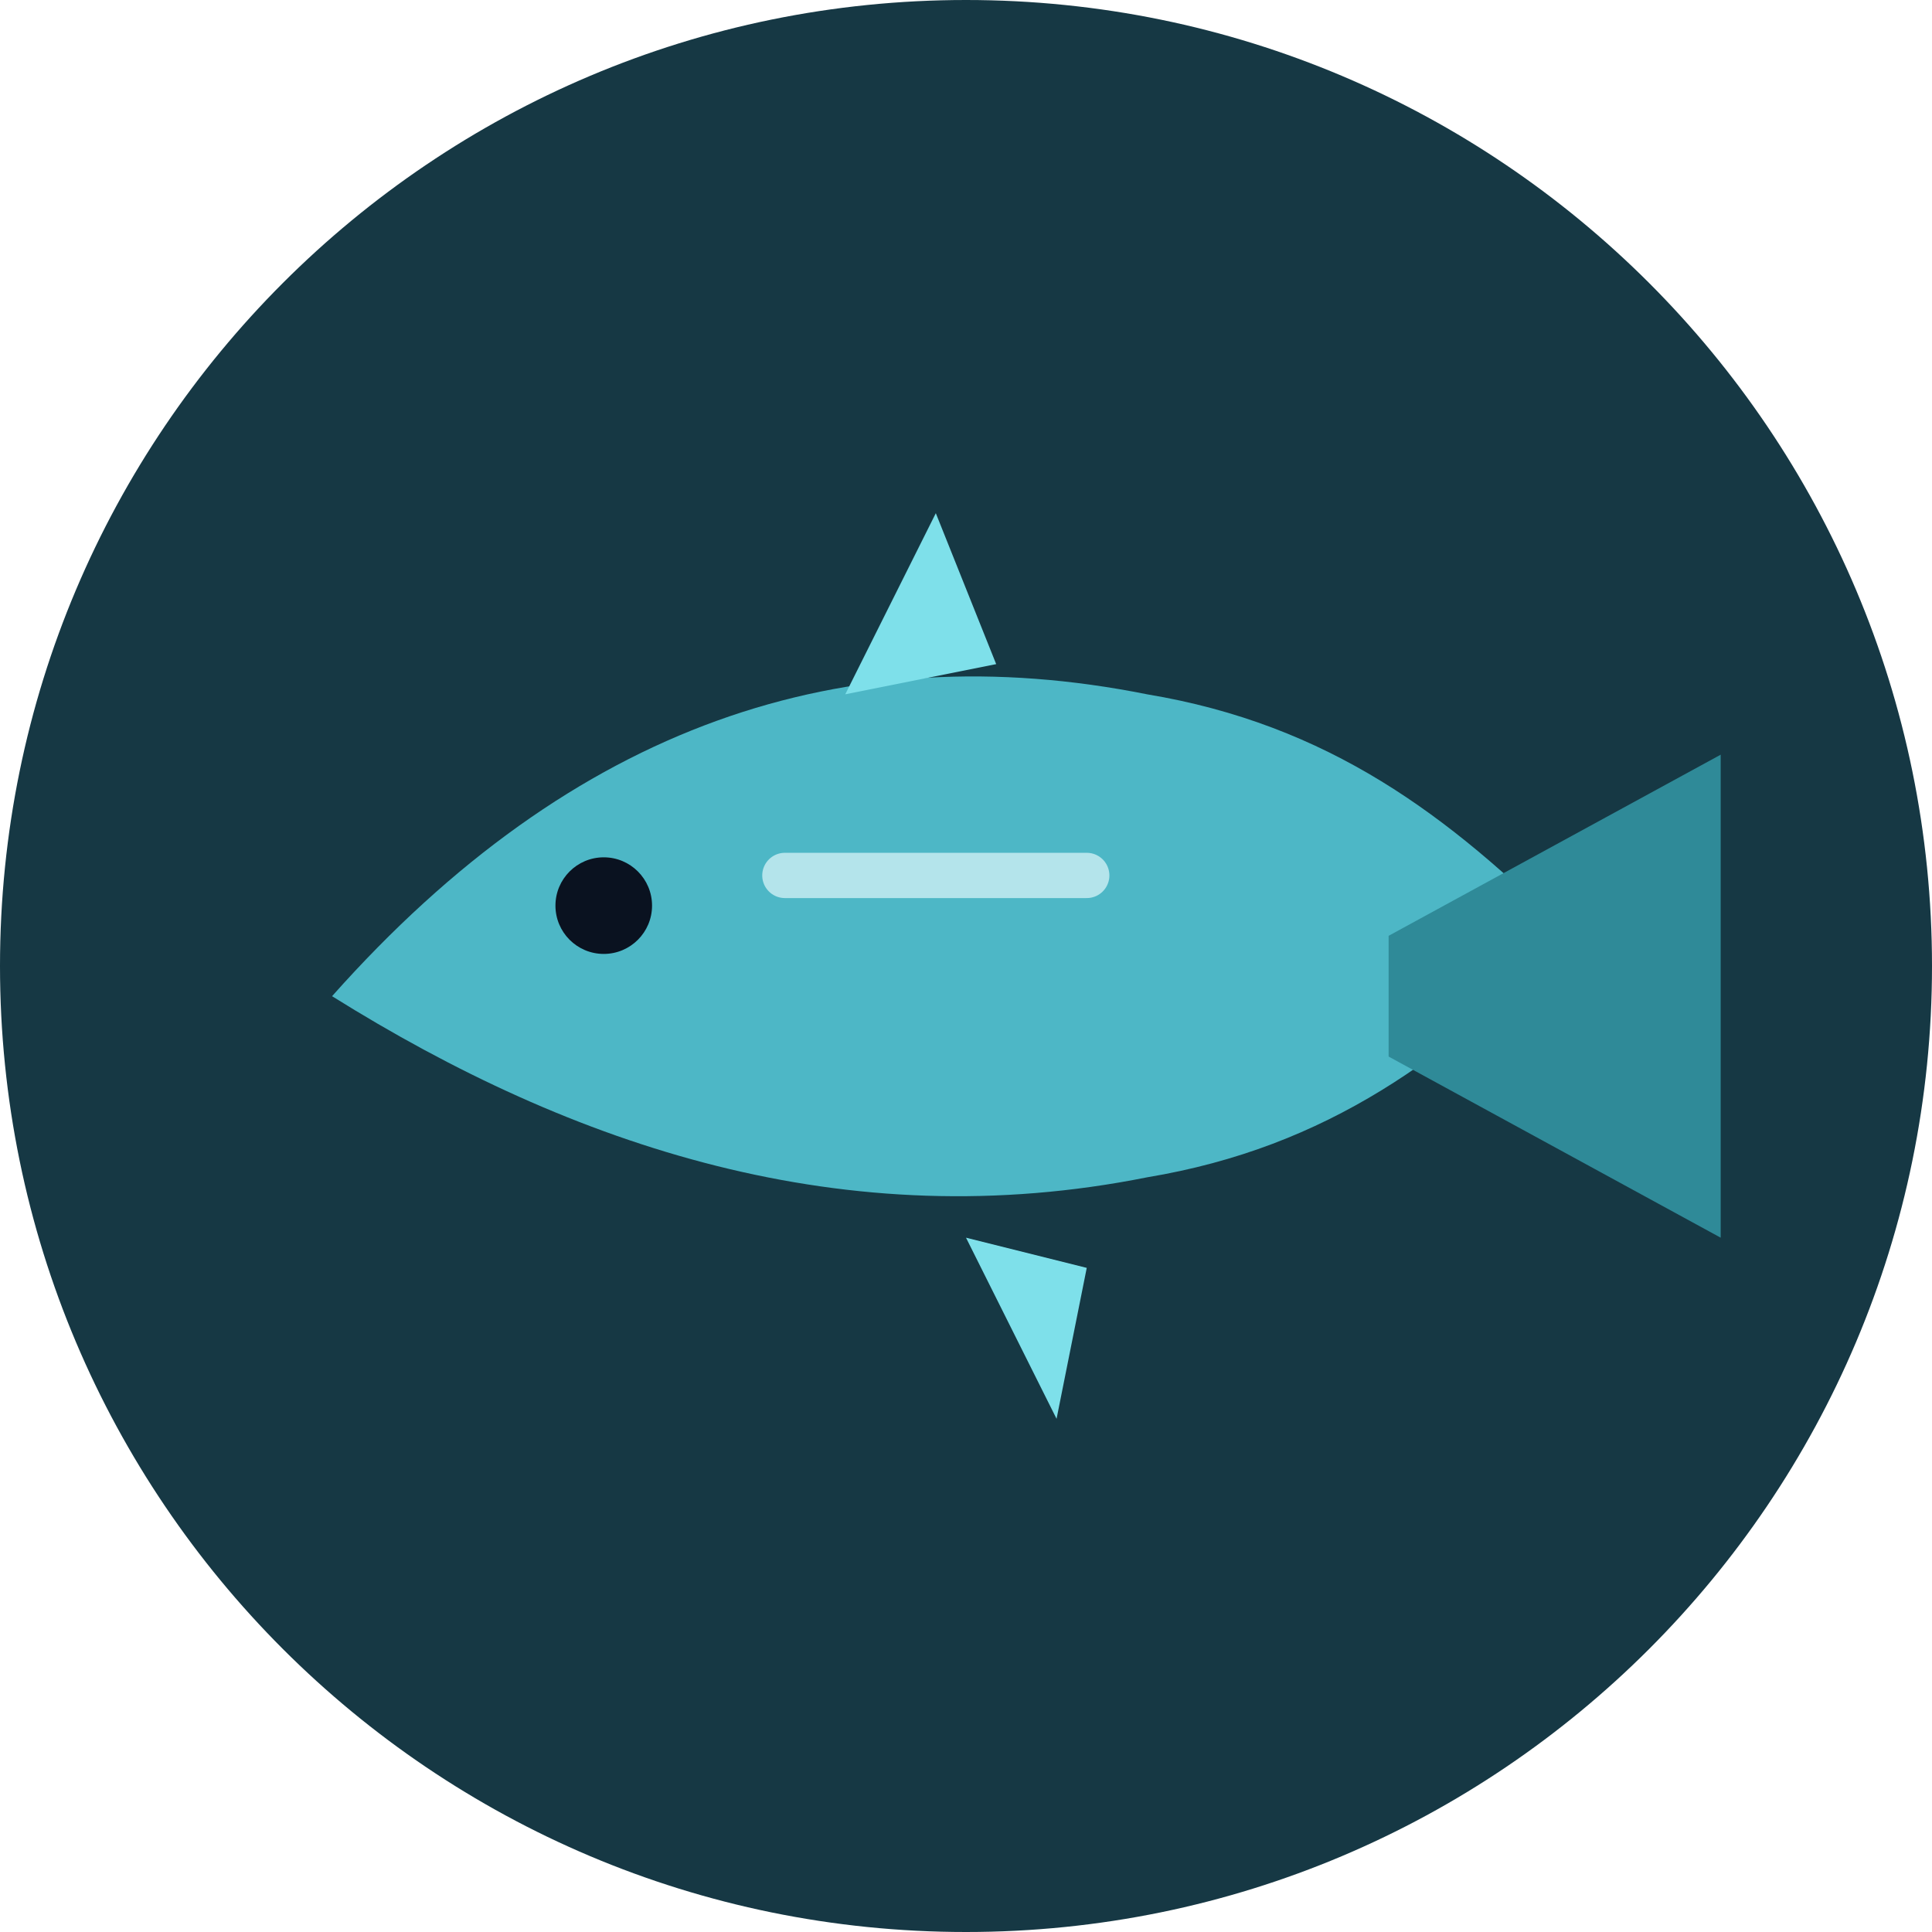
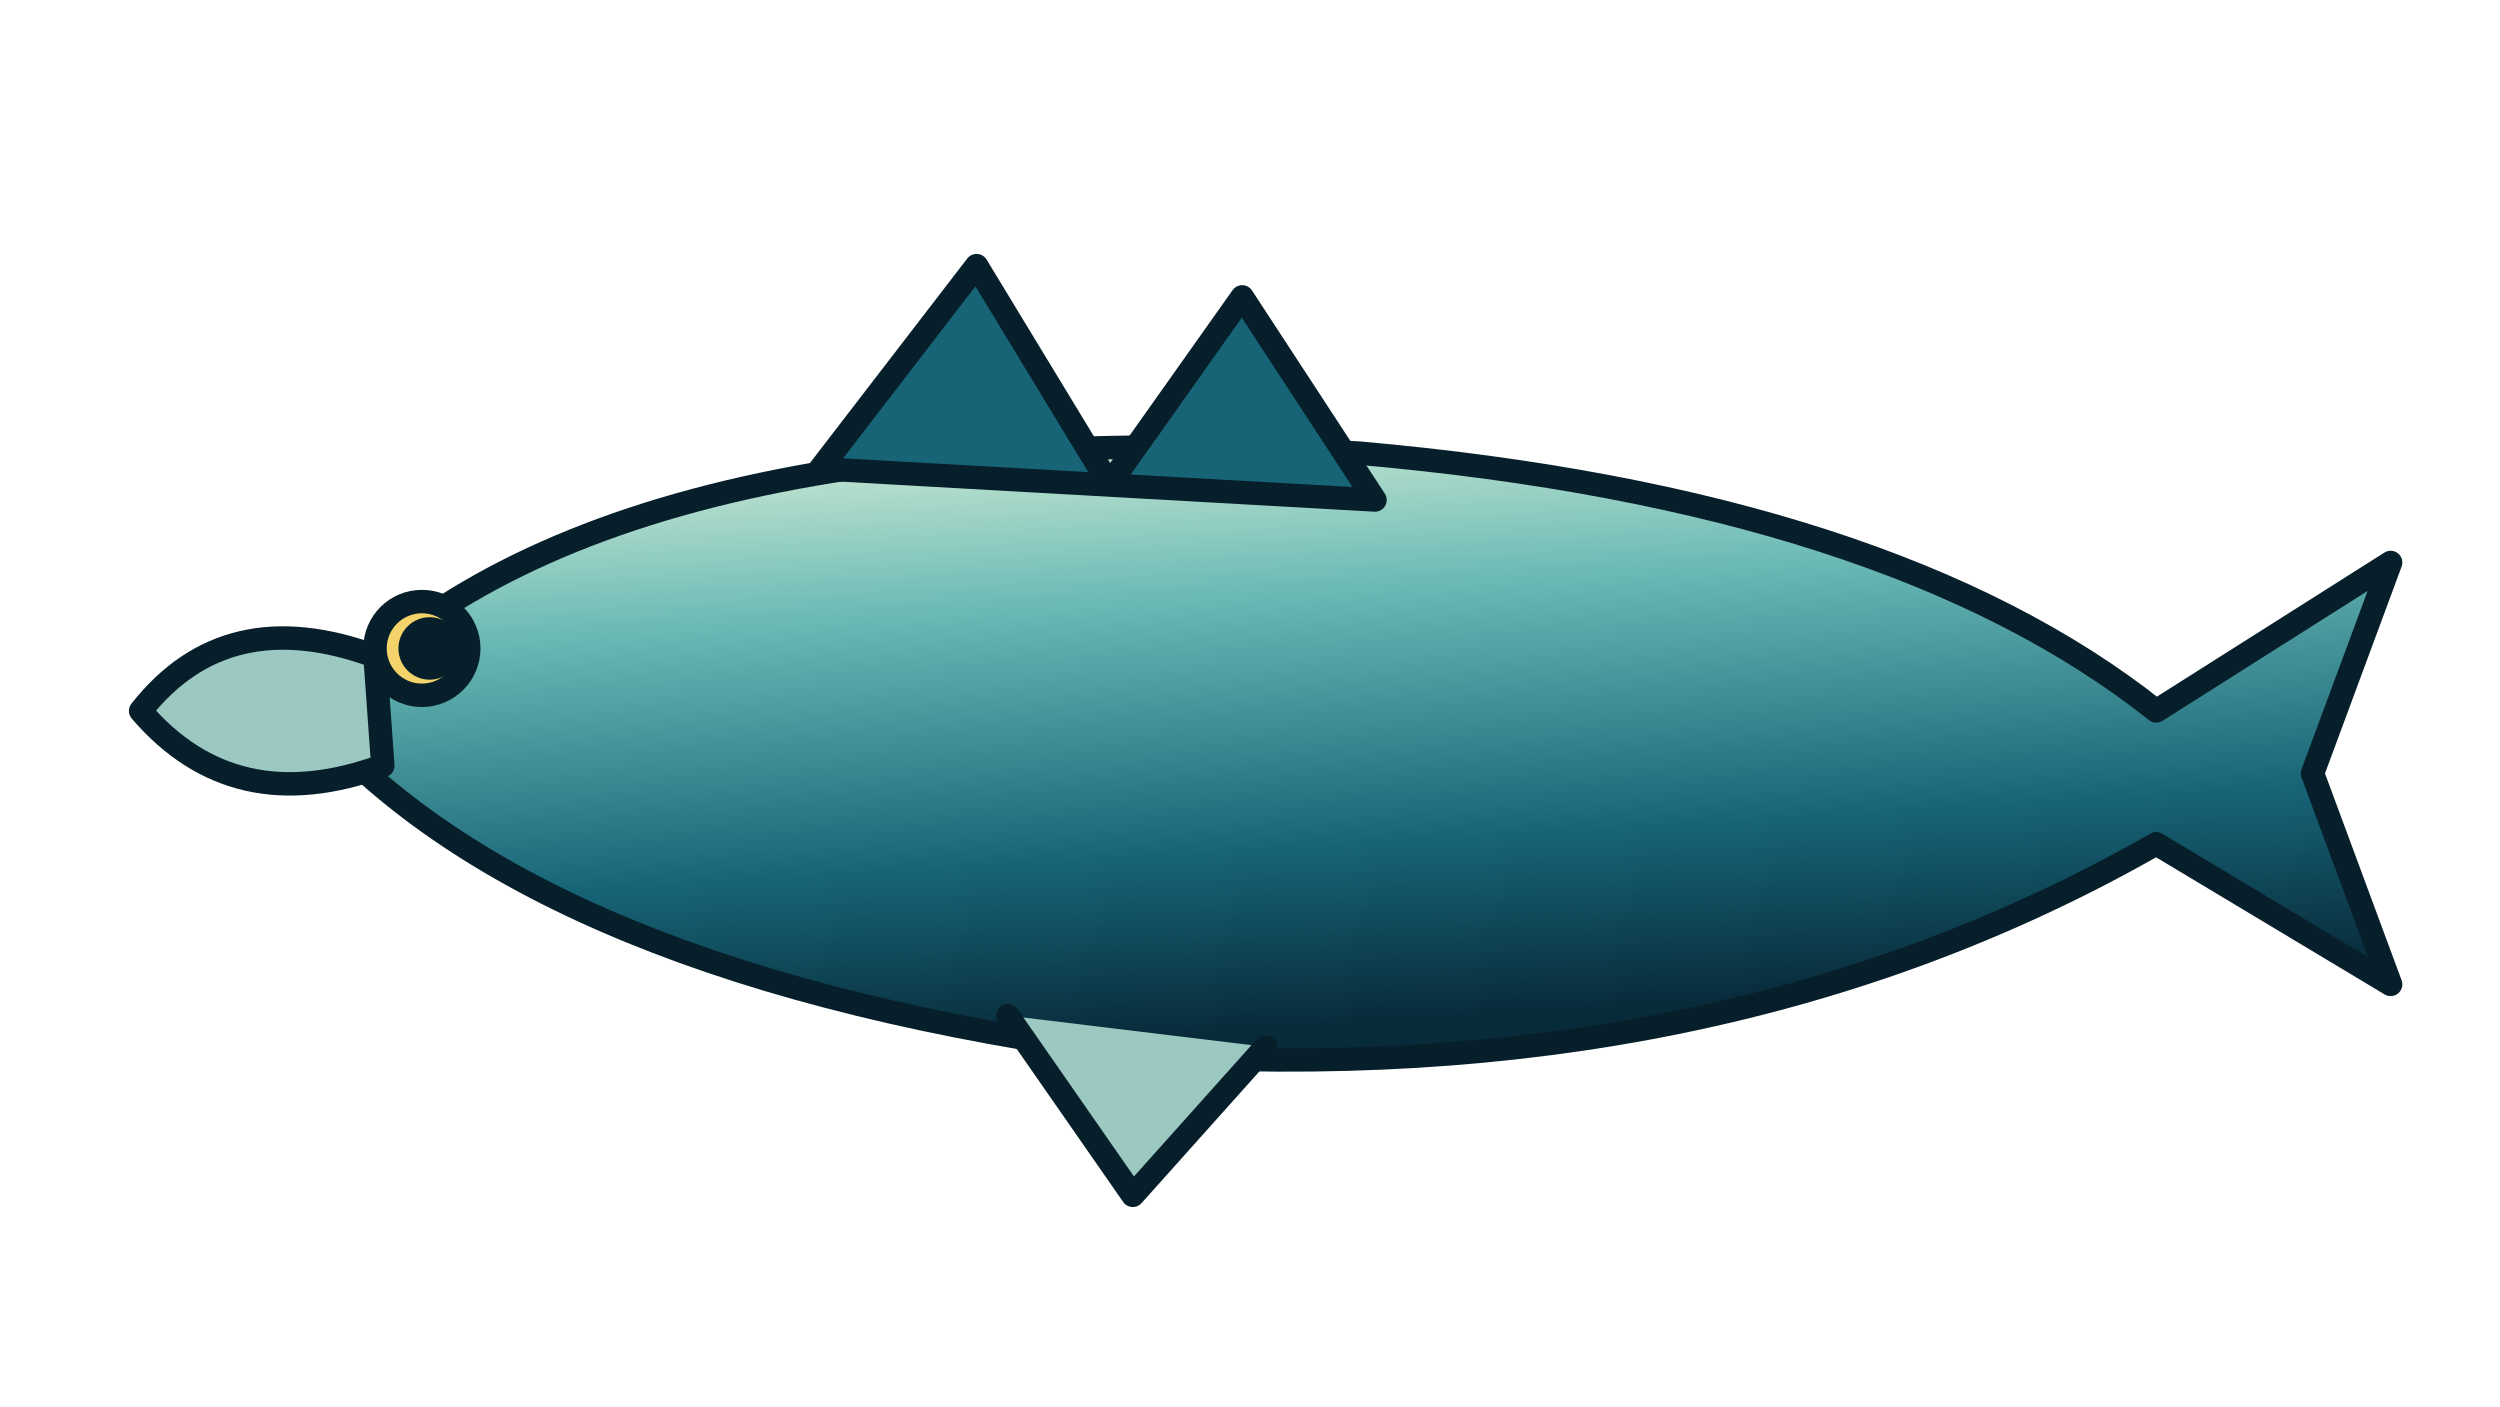
- <svg xmlns="http://www.w3.org/2000/svg" viewBox="0 0 64 64" fill="none">
-   <circle cx="32" cy="32" r="32" fill="#163844" />
-   <path d="M11 33c8-9 17-12 27-10 6 1 10 4 14 8-4 4-8 7-14 8-10 2-19-1-27-6z" fill="#4db7c6" />
-   <path d="M46 31l11-6v16l-11-6z" fill="#2f8a98" />
-   <circle cx="20" cy="30" r="1.6" fill="#0a1220" />
-   <path d="M28 23l3-6 2 5" fill="#7ee0ea" />
-   <path d="M32 41l3 6 1-5" fill="#7ee0ea" />
-   <path d="M26 29h10" stroke="#dff7fb" stroke-width="1.5" stroke-linecap="round" opacity=".7" />
+ <svg xmlns="http://www.w3.org/2000/svg" viewBox="0 0 320 180" role="img" aria-labelledby="title">
+   <defs>
+     <linearGradient id="b" x1="0" y1="0" x2=".2" y2="1">
+       <stop stop-color="#D9F0D8" />
+       <stop offset=".32" stop-color="#69B9B5" />
+       <stop offset=".72" stop-color="#176477" />
+       <stop offset="1" stop-color="#082B3A" />
+     </linearGradient>
+   </defs>
+   <g stroke="#071F2B" stroke-width="3" stroke-linecap="round" stroke-linejoin="round">
+     <path d="M40 92Q75 52 174 58Q242 64 276 91L306 72 296 99 306 126 276 108Q220 140 145 135Q69 125 40 92Z" fill="url(#b)" />
+     <path d="M105 60L125 34 142 62 159 38 176 64Z" fill="#176477" />
+     <path d="M129 130L145 153 162 134M48 84Q29 77 18 91Q30 105 49 98Z" fill="#9BC8C0" />
+     <circle cx="54" cy="83" r="6" fill="#F4D36A" />
+     <circle cx="55" cy="83" r="2.5" fill="#071F2B" />
+   </g>
</svg>
